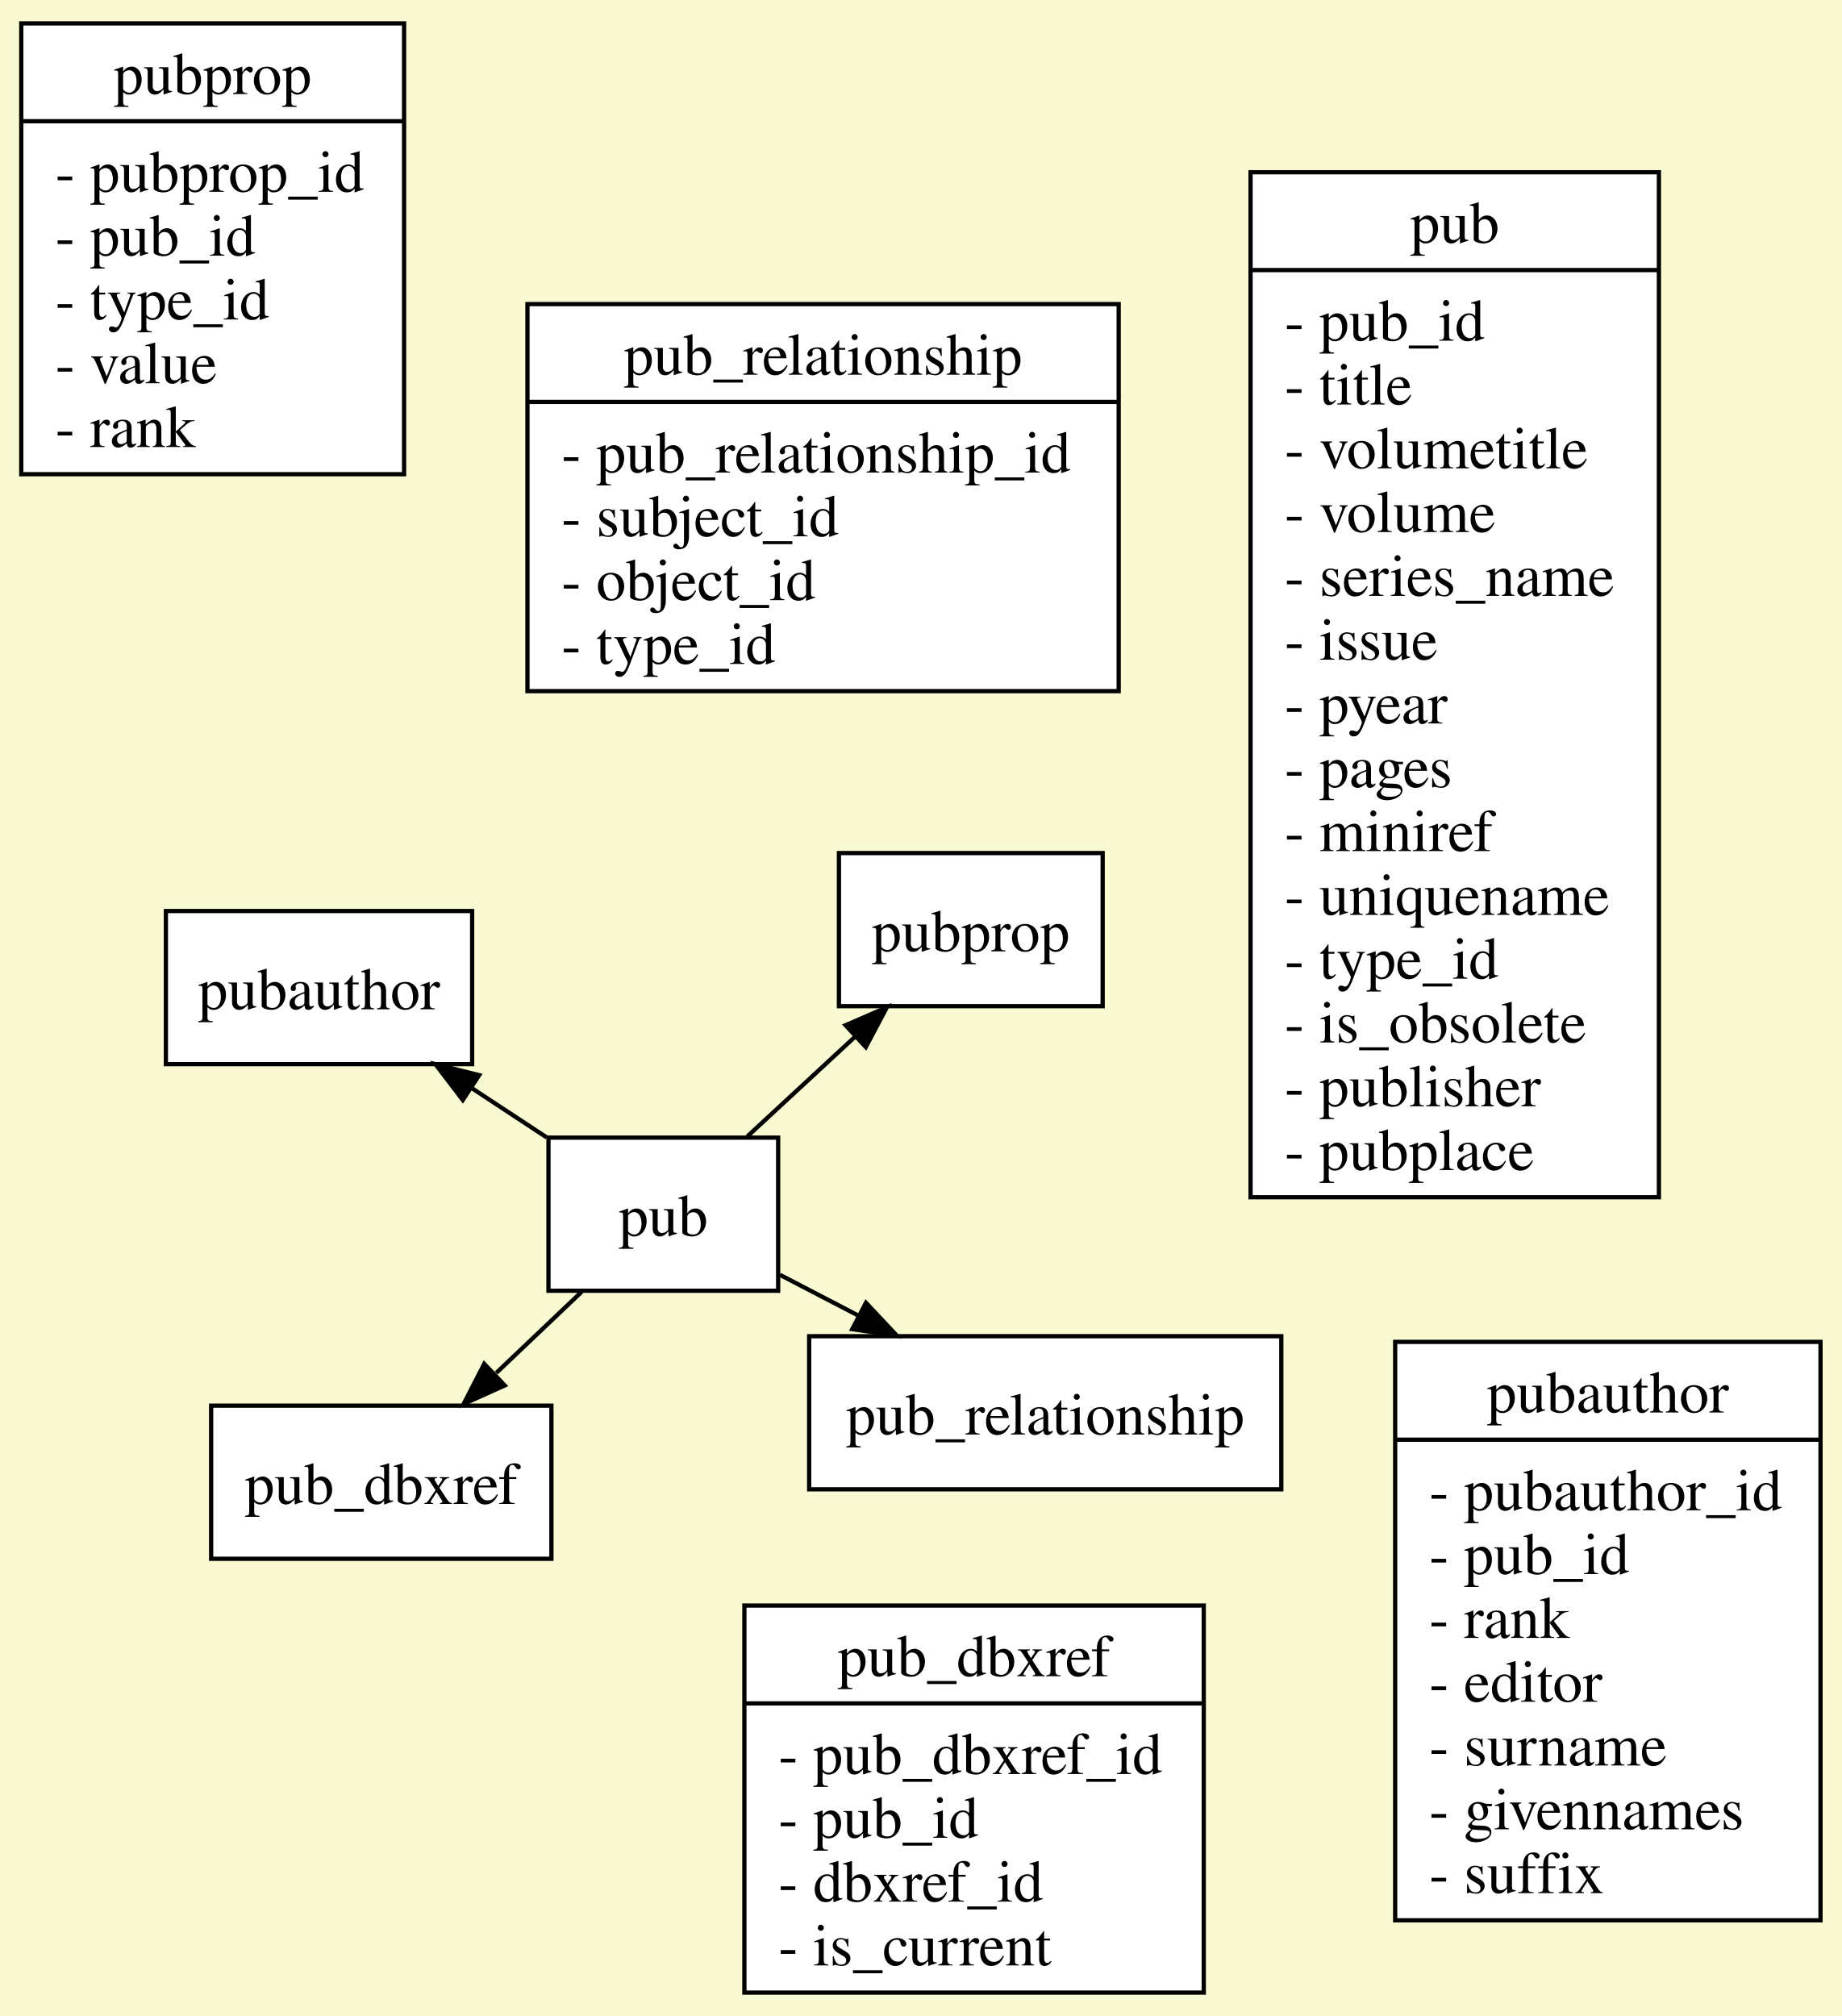
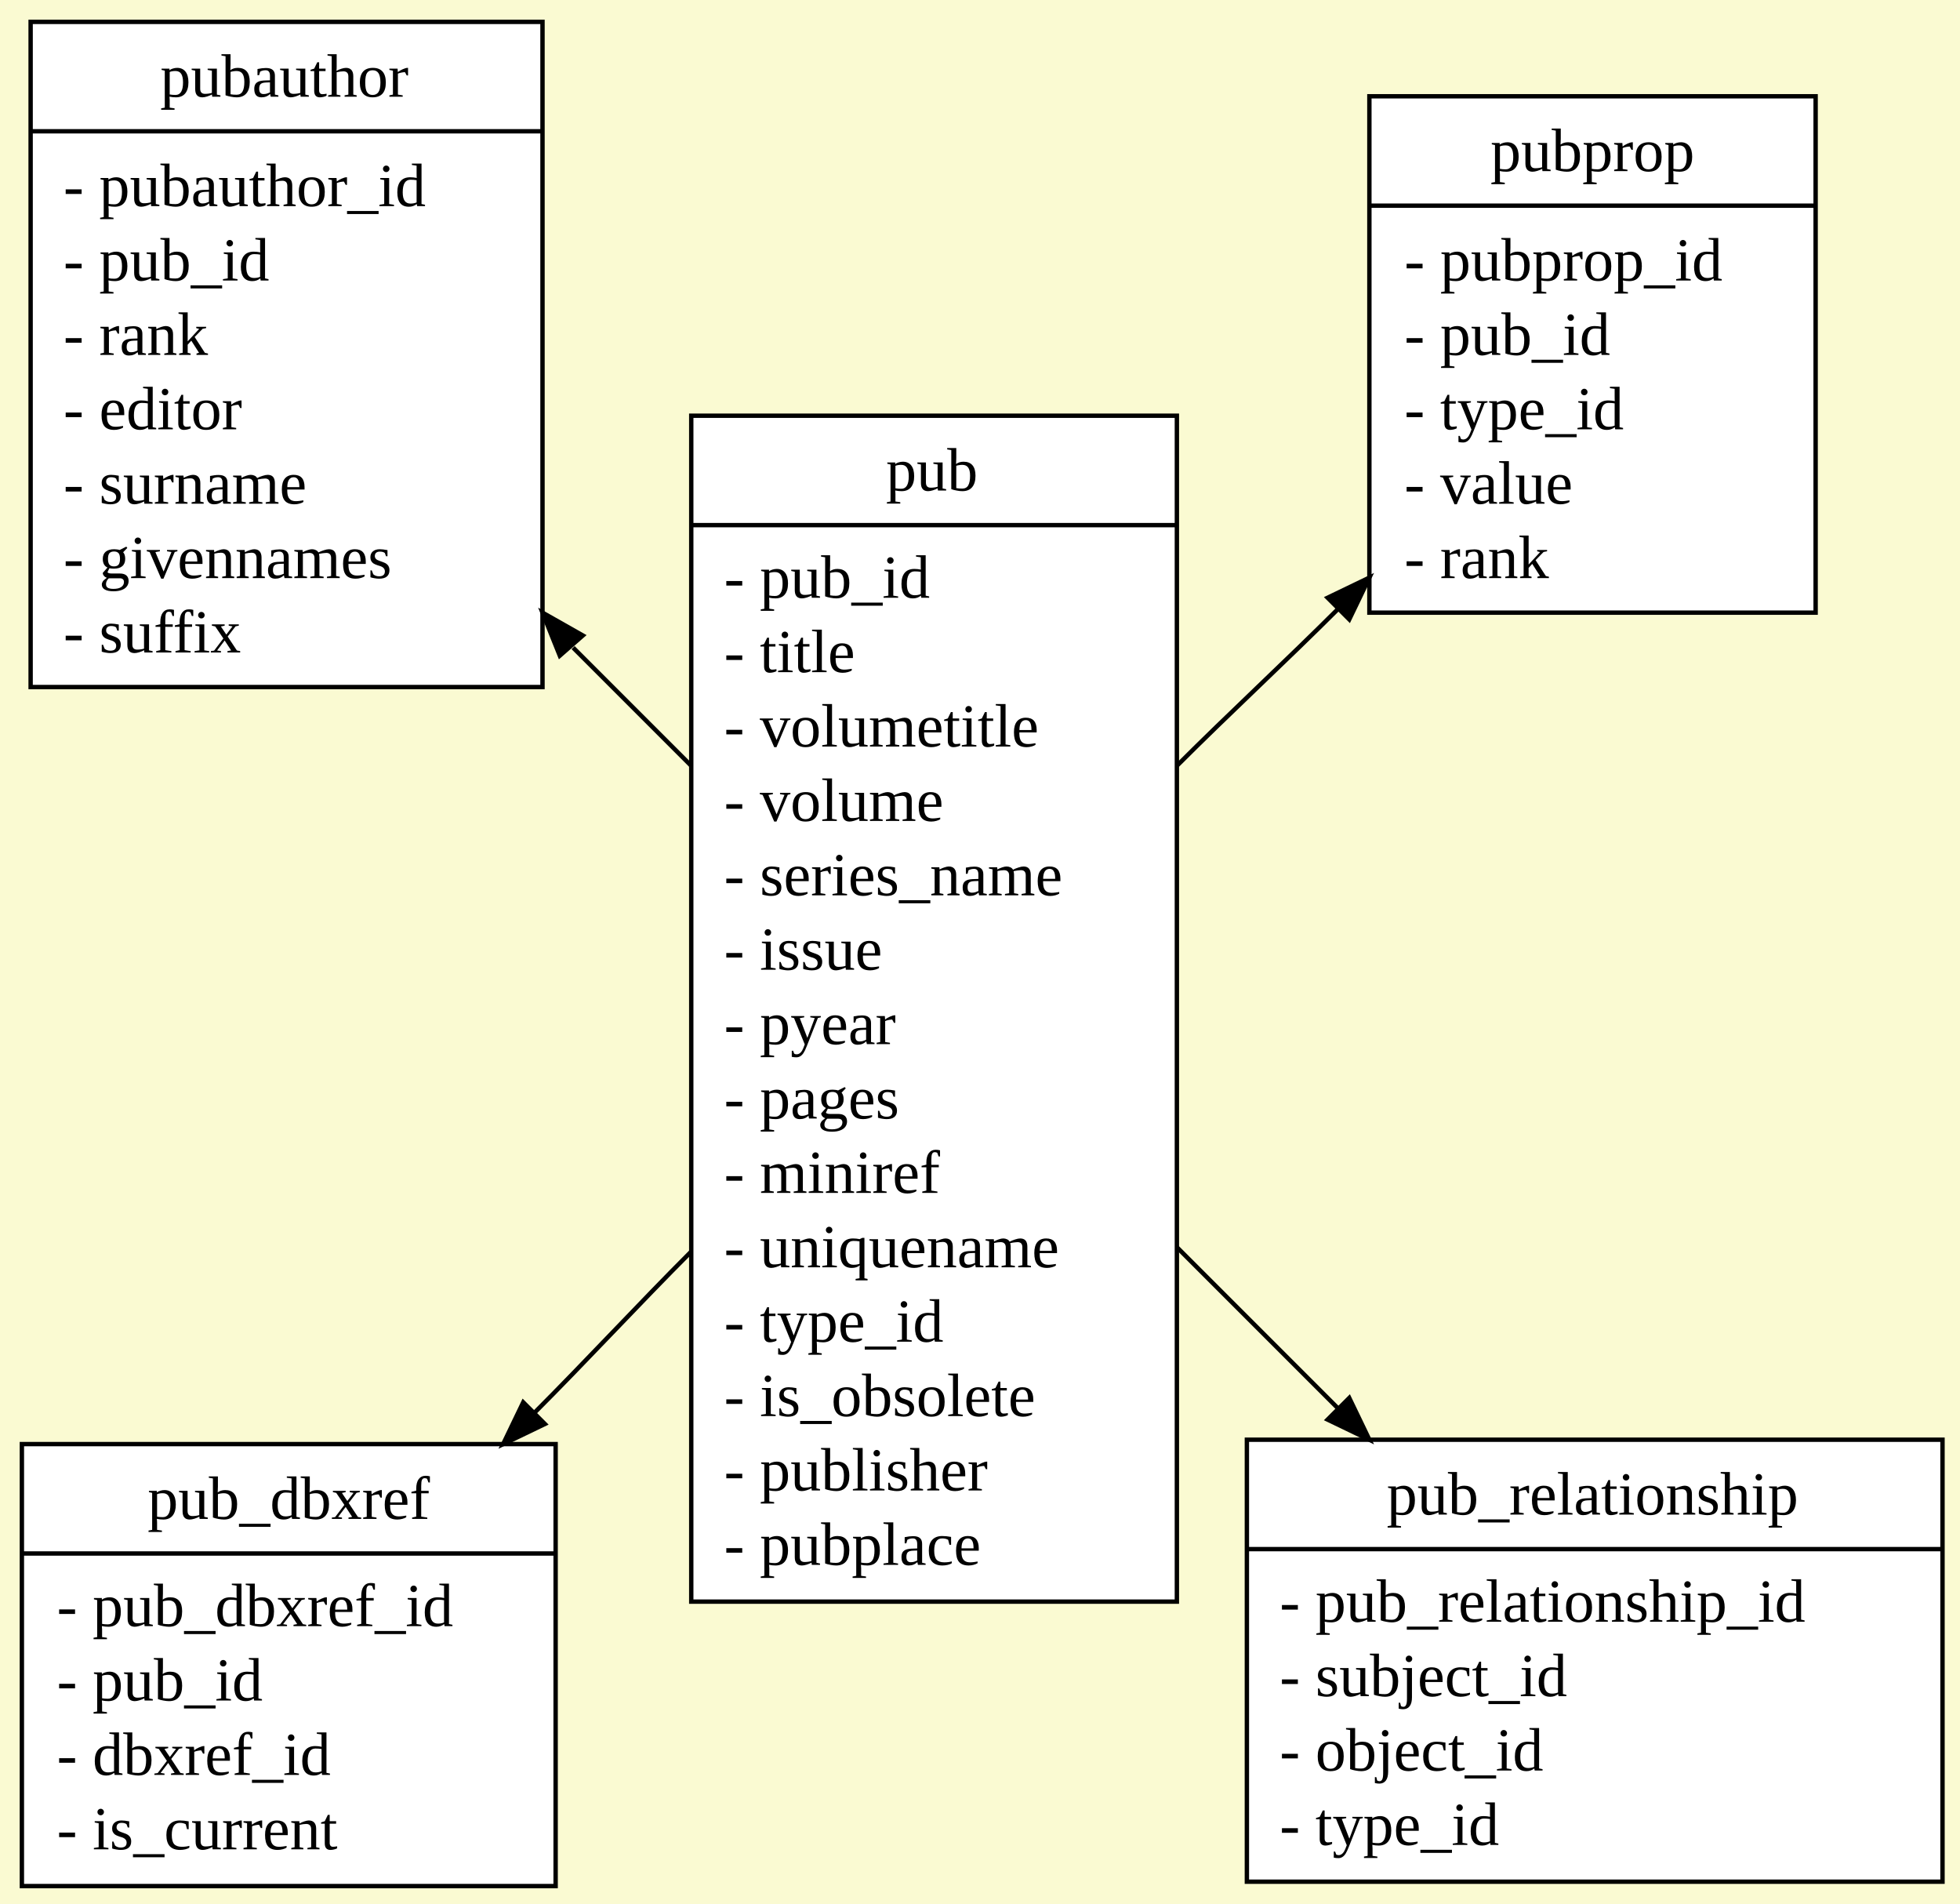
- <svg xmlns="http://www.w3.org/2000/svg" width="433pt" height="474pt" viewBox="0.00 0.00 433.00 474.00">
-   <g id="graph1" class="graph" transform="scale(1 1) rotate(0) translate(4 470)">
-     <polygon fill="lightgoldenrodyellow" stroke="lightgoldenrodyellow" points="-4,5 -4,-470 430,-470 430,5 -4,5" />
+ <svg xmlns="http://www.w3.org/2000/svg" width="448pt" height="435pt" viewBox="0.00 0.00 448.00 435.00">
+   <g id="graph0" class="graph" transform="scale(1 1) rotate(0) translate(4 431)">
+     <polygon style="fill:lightgoldenrodyellow;stroke:lightgoldenrodyellow;" points="-4,4 -4,-431 444,-431 444,4 -4,4" />
    <g id="node1" class="node">
-       <polygon fill="white" stroke="black" points="290,-188.5 290,-429.5 386,-429.5 386,-188.5 290,-188.5" />
-       <text text-anchor="middle" x="338" y="-412.9" font-family="Times,serif" font-size="14.00">pub</text>
-       <polyline fill="none" stroke="black" points="290,-406.5 386,-406.5 " />
-       <text text-anchor="start" x="298" y="-389.9" font-family="Times,serif" font-size="14.00">- pub_id</text>
-       <text text-anchor="start" x="298" y="-374.9" font-family="Times,serif" font-size="14.00">- title</text>
-       <text text-anchor="start" x="298" y="-359.9" font-family="Times,serif" font-size="14.00">- volumetitle</text>
-       <text text-anchor="start" x="298" y="-344.9" font-family="Times,serif" font-size="14.00">- volume</text>
-       <text text-anchor="start" x="298" y="-329.9" font-family="Times,serif" font-size="14.00">- series_name</text>
-       <text text-anchor="start" x="298" y="-314.9" font-family="Times,serif" font-size="14.00">- issue</text>
-       <text text-anchor="start" x="298" y="-299.9" font-family="Times,serif" font-size="14.00">- pyear</text>
-       <text text-anchor="start" x="298" y="-284.9" font-family="Times,serif" font-size="14.00">- pages</text>
-       <text text-anchor="start" x="298" y="-269.9" font-family="Times,serif" font-size="14.00">- miniref</text>
-       <text text-anchor="start" x="298" y="-254.9" font-family="Times,serif" font-size="14.00">- uniquename</text>
-       <text text-anchor="start" x="298" y="-239.9" font-family="Times,serif" font-size="14.00">- type_id</text>
-       <text text-anchor="start" x="298" y="-224.9" font-family="Times,serif" font-size="14.00">- is_obsolete</text>
-       <text text-anchor="start" x="298" y="-209.9" font-family="Times,serif" font-size="14.00">- publisher</text>
-       <text text-anchor="start" x="298" y="-194.9" font-family="Times,serif" font-size="14.00">- pubplace</text>
+       <polygon style="fill:white;stroke:black;" points="154,-65 154,-336 265,-336 265,-65 154,-65" />
+       <text text-anchor="middle" x="209" y="-318.9" style="font-family:Times New Roman;font-size:14.00;">pub</text>
+       <polyline style="fill:none;stroke:black;" points="154,-311 265,-311 " />
+       <text text-anchor="start" x="161.5" y="-294.4" style="font-family:Times New Roman;font-size:14.00;">- pub_id</text>
+       <text text-anchor="start" x="161.5" y="-277.4" style="font-family:Times New Roman;font-size:14.00;">- title</text>
+       <text text-anchor="start" x="161.5" y="-260.4" style="font-family:Times New Roman;font-size:14.00;">- volumetitle</text>
+       <text text-anchor="start" x="161.5" y="-243.4" style="font-family:Times New Roman;font-size:14.00;">- volume</text>
+       <text text-anchor="start" x="161.5" y="-226.4" style="font-family:Times New Roman;font-size:14.00;">- series_name</text>
+       <text text-anchor="start" x="161.5" y="-209.4" style="font-family:Times New Roman;font-size:14.00;">- issue</text>
+       <text text-anchor="start" x="161.5" y="-192.4" style="font-family:Times New Roman;font-size:14.00;">- pyear</text>
+       <text text-anchor="start" x="161.5" y="-175.4" style="font-family:Times New Roman;font-size:14.00;">- pages</text>
+       <text text-anchor="start" x="161.5" y="-158.4" style="font-family:Times New Roman;font-size:14.00;">- miniref</text>
+       <text text-anchor="start" x="161.5" y="-141.4" style="font-family:Times New Roman;font-size:14.00;">- uniquename</text>
+       <text text-anchor="start" x="161.5" y="-124.4" style="font-family:Times New Roman;font-size:14.00;">- type_id</text>
+       <text text-anchor="start" x="161.5" y="-107.4" style="font-family:Times New Roman;font-size:14.00;">- is_obsolete</text>
+       <text text-anchor="start" x="161.5" y="-90.4" style="font-family:Times New Roman;font-size:14.00;">- publisher</text>
+       <text text-anchor="start" x="161.5" y="-73.4" style="font-family:Times New Roman;font-size:14.00;">- pubplace</text>
    </g>
    <g id="node2" class="node">
-       <polygon fill="white" stroke="black" points="120,-307.5 120,-398.5 259,-398.5 259,-307.5 120,-307.5" />
-       <text text-anchor="middle" x="189.5" y="-381.9" font-family="Times,serif" font-size="14.00">pub_relationship</text>
-       <polyline fill="none" stroke="black" points="120,-375.5 259,-375.5 " />
-       <text text-anchor="start" x="128" y="-358.9" font-family="Times,serif" font-size="14.00">- pub_relationship_id</text>
-       <text text-anchor="start" x="128" y="-343.9" font-family="Times,serif" font-size="14.00">- subject_id</text>
-       <text text-anchor="start" x="128" y="-328.9" font-family="Times,serif" font-size="14.00">- object_id</text>
-       <text text-anchor="start" x="128" y="-313.9" font-family="Times,serif" font-size="14.00">- type_id</text>
+       <polygon style="fill:white;stroke:black;" points="281,-1 281,-102 440,-102 440,-1 281,-1" />
+       <text text-anchor="middle" x="360" y="-84.9" style="font-family:Times New Roman;font-size:14.00;">pub_relationship</text>
+       <polyline style="fill:none;stroke:black;" points="281,-77 440,-77 " />
+       <text text-anchor="start" x="288.5" y="-60.4" style="font-family:Times New Roman;font-size:14.00;">- pub_relationship_id</text>
+       <text text-anchor="start" x="288.5" y="-43.4" style="font-family:Times New Roman;font-size:14.00;">- subject_id</text>
+       <text text-anchor="start" x="288.5" y="-26.4" style="font-family:Times New Roman;font-size:14.00;">- object_id</text>
+       <text text-anchor="start" x="288.5" y="-9.4" style="font-family:Times New Roman;font-size:14.00;">- type_id</text>
+     </g>
+     <g id="edge4" class="edge">
+       <path style="fill:none;stroke:black;" d="M265,-146C277,-134 290,-121 302,-109" />
+       <polygon style="fill:black;stroke:black;" points="304.404,-111.546 309,-102 299.454,-106.596 304.404,-111.546" />
    </g>
    <g id="node3" class="node">
-       <polygon fill="white" stroke="black" points="171,-1.5 171,-92.5 279,-92.5 279,-1.5 171,-1.5" />
-       <text text-anchor="middle" x="225" y="-75.9" font-family="Times,serif" font-size="14.00">pub_dbxref</text>
-       <polyline fill="none" stroke="black" points="171,-69.5 279,-69.5 " />
-       <text text-anchor="start" x="179" y="-52.9" font-family="Times,serif" font-size="14.00">- pub_dbxref_id</text>
-       <text text-anchor="start" x="179" y="-37.9" font-family="Times,serif" font-size="14.00">- pub_id</text>
-       <text text-anchor="start" x="179" y="-22.9" font-family="Times,serif" font-size="14.00">- dbxref_id</text>
-       <text text-anchor="start" x="179" y="-7.9" font-family="Times,serif" font-size="14.00">- is_current</text>
+       <polygon style="fill:white;stroke:black;" points="1,-0 1,-101 123,-101 123,-0 1,-0" />
+       <text text-anchor="middle" x="62" y="-83.9" style="font-family:Times New Roman;font-size:14.00;">pub_dbxref</text>
+       <polyline style="fill:none;stroke:black;" points="1,-76 123,-76 " />
+       <text text-anchor="start" x="9" y="-59.4" style="font-family:Times New Roman;font-size:14.00;">- pub_dbxref_id</text>
+       <text text-anchor="start" x="9" y="-42.4" style="font-family:Times New Roman;font-size:14.00;">- pub_id</text>
+       <text text-anchor="start" x="9" y="-25.4" style="font-family:Times New Roman;font-size:14.00;">- dbxref_id</text>
+       <text text-anchor="start" x="9" y="-8.4" style="font-family:Times New Roman;font-size:14.00;">- is_current</text>
+     </g>
+     <g id="edge2" class="edge">
+       <path style="fill:none;stroke:black;" d="M154,-145C142,-133 130,-120 118,-108" />
+       <polygon style="fill:black;stroke:black;" points="120.546,-105.596 111,-101 115.596,-110.546 120.546,-105.596" />
    </g>
    <g id="node4" class="node">
-       <polygon fill="white" stroke="black" points="324,-18.5 324,-154.5 424,-154.5 424,-18.5 324,-18.5" />
-       <text text-anchor="middle" x="374" y="-137.9" font-family="Times,serif" font-size="14.00">pubauthor</text>
-       <polyline fill="none" stroke="black" points="324,-131.5 424,-131.5 " />
-       <text text-anchor="start" x="332" y="-114.9" font-family="Times,serif" font-size="14.00">- pubauthor_id</text>
-       <text text-anchor="start" x="332" y="-99.9" font-family="Times,serif" font-size="14.00">- pub_id</text>
-       <text text-anchor="start" x="332" y="-84.9" font-family="Times,serif" font-size="14.00">- rank</text>
-       <text text-anchor="start" x="332" y="-69.9" font-family="Times,serif" font-size="14.00">- editor</text>
-       <text text-anchor="start" x="332" y="-54.9" font-family="Times,serif" font-size="14.00">- surname</text>
-       <text text-anchor="start" x="332" y="-39.9" font-family="Times,serif" font-size="14.00">- givennames</text>
-       <text text-anchor="start" x="332" y="-24.9" font-family="Times,serif" font-size="14.00">- suffix</text>
+       <polygon style="fill:white;stroke:black;" points="3,-274 3,-426 120,-426 120,-274 3,-274" />
+       <text text-anchor="middle" x="61" y="-408.9" style="font-family:Times New Roman;font-size:14.00;">pubauthor</text>
+       <polyline style="fill:none;stroke:black;" points="3,-401 120,-401 " />
+       <text text-anchor="start" x="10.5" y="-383.9" style="font-family:Times New Roman;font-size:14.00;">- pubauthor_id</text>
+       <text text-anchor="start" x="10.5" y="-366.9" style="font-family:Times New Roman;font-size:14.00;">- pub_id</text>
+       <text text-anchor="start" x="10.5" y="-349.9" style="font-family:Times New Roman;font-size:14.00;">- rank</text>
+       <text text-anchor="start" x="10.5" y="-332.9" style="font-family:Times New Roman;font-size:14.00;">- editor</text>
+       <text text-anchor="start" x="10.5" y="-315.9" style="font-family:Times New Roman;font-size:14.00;">- surname</text>
+       <text text-anchor="start" x="10.5" y="-298.9" style="font-family:Times New Roman;font-size:14.00;">- givennames</text>
+       <text text-anchor="start" x="10.5" y="-281.9" style="font-family:Times New Roman;font-size:14.00;">- suffix</text>
+     </g>
+     <g id="edge6" class="edge">
+       <path style="fill:none;stroke:black;" d="M154,-256C145,-265 136,-274 127,-283" />
+       <polygon style="fill:black;stroke:black;" points="123.951,-281.169 120,-291 129.219,-285.779 123.951,-281.169" />
    </g>
    <g id="node5" class="node">
-       <polygon fill="white" stroke="black" points="1,-358.5 1,-464.5 91,-464.5 91,-358.5 1,-358.5" />
-       <text text-anchor="middle" x="46" y="-447.9" font-family="Times,serif" font-size="14.00">pubprop</text>
-       <polyline fill="none" stroke="black" points="1,-441.5 91,-441.5 " />
-       <text text-anchor="start" x="9" y="-424.9" font-family="Times,serif" font-size="14.00">- pubprop_id</text>
-       <text text-anchor="start" x="9" y="-409.9" font-family="Times,serif" font-size="14.00">- pub_id</text>
-       <text text-anchor="start" x="9" y="-394.9" font-family="Times,serif" font-size="14.00">- type_id</text>
-       <text text-anchor="start" x="9" y="-379.9" font-family="Times,serif" font-size="14.00">- value</text>
-       <text text-anchor="start" x="9" y="-364.9" font-family="Times,serif" font-size="14.00">- rank</text>
-     </g>
-     <g id="node6" class="node">
-       <polygon fill="white" stroke="black" points="124.942,-166.523 124.942,-202.523 178.942,-202.523 178.942,-166.523 124.942,-166.523" />
-       <text text-anchor="middle" x="151.942" y="-179.423" font-family="Times,serif" font-size="14.00">pub</text>
-     </g>
-     <g id="node7" class="node">
-       <polygon fill="white" stroke="black" points="186.23,-119.832 186.23,-155.832 297.23,-155.832 297.23,-119.832 186.23,-119.832" />
-       <text text-anchor="middle" x="241.73" y="-132.732" font-family="Times,serif" font-size="14.00">pub_relationship</text>
-     </g>
-     <g id="edge4" class="edge">
-       <path fill="none" stroke="black" d="M179.369,-170.261C185.19,-167.234 191.476,-163.965 197.738,-160.709" />
-       <polygon fill="black" stroke="black" points="199.581,-163.695 206.839,-155.976 196.352,-157.485 199.581,-163.695" />
-     </g>
-     <g id="node8" class="node">
-       <polygon fill="white" stroke="black" points="45.639,-103.5 45.639,-139.5 125.639,-139.5 125.639,-103.5 45.639,-103.5" />
-       <text text-anchor="middle" x="85.639" y="-116.4" font-family="Times,serif" font-size="14.00">pub_dbxref</text>
-     </g>
-     <g id="edge2" class="edge">
-       <path fill="none" stroke="black" d="M132.764,-166.294C126.497,-160.337 119.414,-153.604 112.679,-147.203" />
-       <polygon fill="black" stroke="black" points="114.663,-144.259 105.003,-139.906 109.84,-149.333 114.663,-144.259" />
-     </g>
-     <g id="node9" class="node">
-       <polygon fill="white" stroke="black" points="35,-219.799 35,-255.799 107,-255.799 107,-219.799 35,-219.799" />
-       <text text-anchor="middle" x="71" y="-232.699" font-family="Times,serif" font-size="14.00">pubauthor</text>
-     </g>
-     <g id="edge6" class="edge">
-       <path fill="none" stroke="black" d="M124.539,-202.56C118.869,-206.292 112.816,-210.276 106.895,-214.173" />
-       <polygon fill="black" stroke="black" points="104.804,-211.359 98.375,-219.781 108.652,-217.206 104.804,-211.359" />
-     </g>
-     <g id="node10" class="node">
-       <polygon fill="white" stroke="black" points="193.23,-233.429 193.23,-269.429 255.23,-269.429 255.23,-233.429 193.23,-233.429" />
-       <text text-anchor="middle" x="224.23" y="-246.329" font-family="Times,serif" font-size="14.00">pubprop</text>
+       <polygon style="fill:white;stroke:black;" points="309,-291 309,-409 411,-409 411,-291 309,-291" />
+       <text text-anchor="middle" x="360" y="-391.9" style="font-family:Times New Roman;font-size:14.00;">pubprop</text>
+       <polyline style="fill:none;stroke:black;" points="309,-384 411,-384 " />
+       <text text-anchor="start" x="317" y="-366.9" style="font-family:Times New Roman;font-size:14.00;">- pubprop_id</text>
+       <text text-anchor="start" x="317" y="-349.9" style="font-family:Times New Roman;font-size:14.00;">- pub_id</text>
+       <text text-anchor="start" x="317" y="-332.9" style="font-family:Times New Roman;font-size:14.00;">- type_id</text>
+       <text text-anchor="start" x="317" y="-315.9" style="font-family:Times New Roman;font-size:14.00;">- value</text>
+       <text text-anchor="start" x="317" y="-298.9" style="font-family:Times New Roman;font-size:14.00;">- rank</text>
    </g>
    <g id="edge8" class="edge">
-       <path fill="none" stroke="black" d="M171.695,-202.806C179.504,-210.033 188.609,-218.46 197.024,-226.248" />
-       <polygon fill="black" stroke="black" points="194.785,-228.945 204.501,-233.169 199.539,-223.808 194.785,-228.945" />
+       <path style="fill:none;stroke:black;" d="M265,-256C277,-268 290,-280 302,-292" />
+       <polygon style="fill:black;stroke:black;" points="299.454,-294.404 309,-299 304.404,-289.454 299.454,-294.404" />
    </g>
  </g>
</svg>
